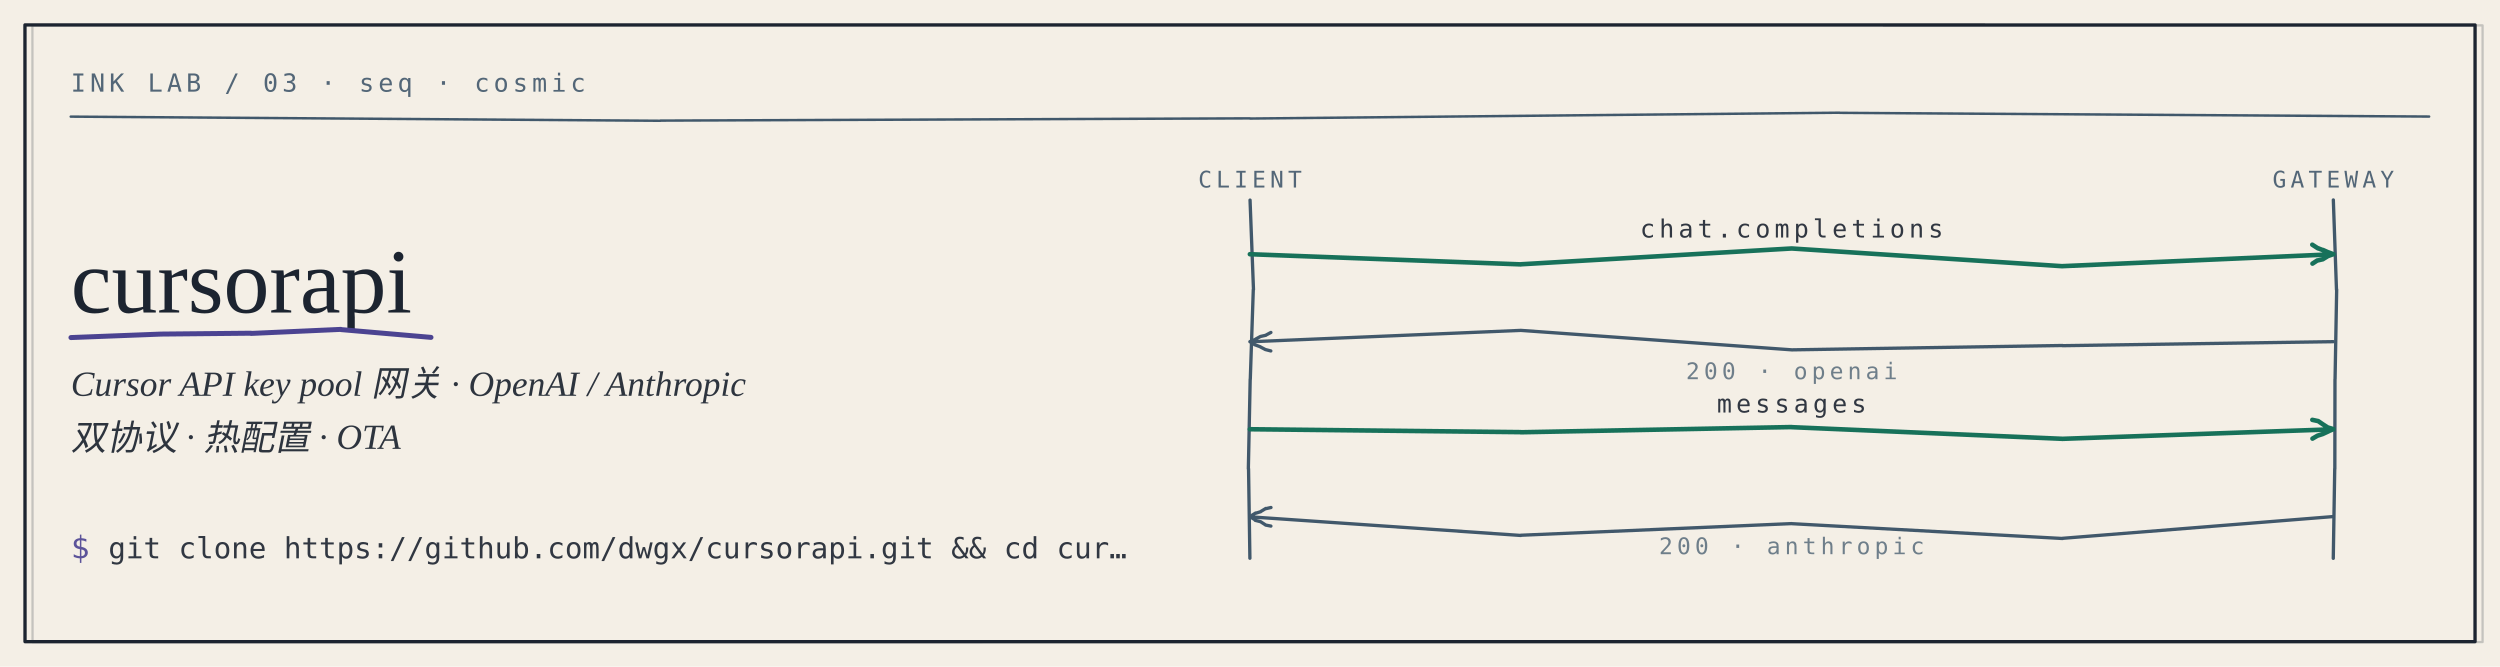
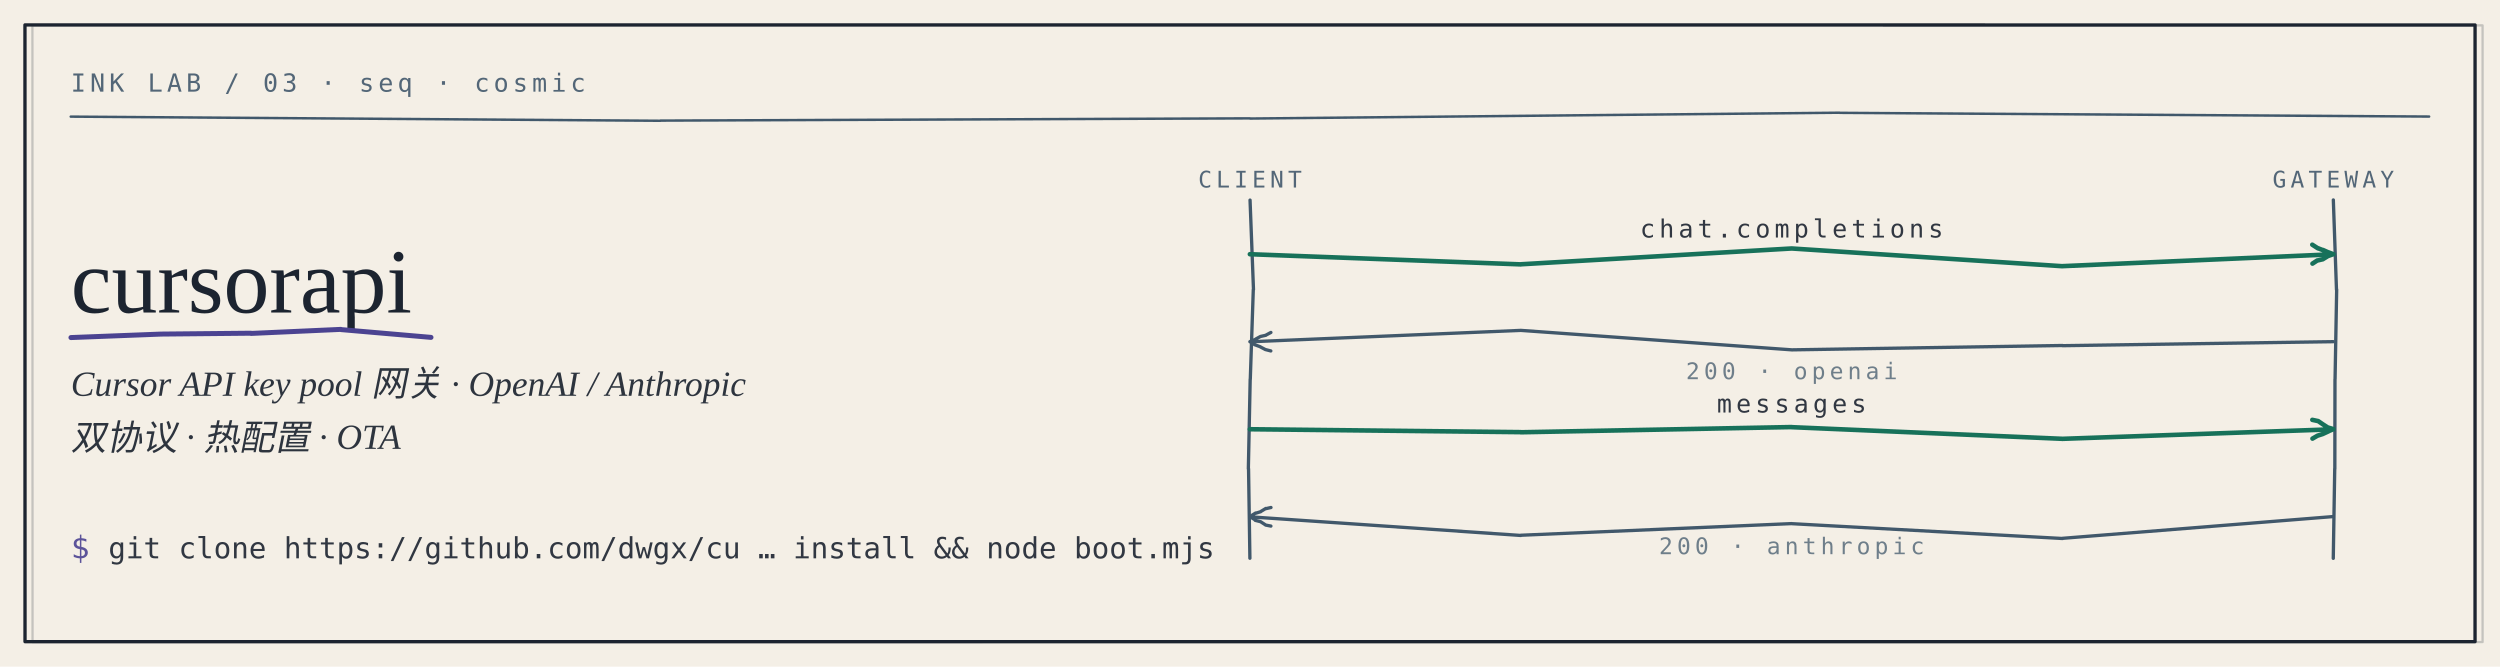
<svg xmlns="http://www.w3.org/2000/svg" width="1200" height="320" viewBox="0 0 1200 320" role="img" aria-label="cursorapi — Cursor API key pool 网关 · OpenAI / Anthropic 双协议 · 热配置 · OTA" font-family="Georgia,'Iowan Old Style','Times New Roman',Times,serif">
  <rect width="1200" height="320" fill="#F4EFE6" />
  <text x="34" y="44" font-size="12" font-family="ui-monospace,'Cascadia Mono',Consolas,'SF Mono',monospace" font-weight="400" fill="#41586B" text-anchor="start" letter-spacing="2.0" opacity="0.9">INK LAB / 03 · seq · cosmic</text>
  <path d="M33.95 55.98 L317.02 57.97 L316.96 57.89 L599.97 56.81 L600.0 56.9 L883.04 54.1 L883.04 54.16 L1165.98 55.95" fill="none" stroke="#41586B" stroke-width="1.2" stroke-linecap="round" stroke-linejoin="round" opacity="1.0" />
  <path d="M600.02 96.05 L601.67 138.98 L601.58 138.99 L600.14 181.97 L600.09 182.01 L599.21 224.99 L599.3 225.03 L599.95 267.95" fill="none" stroke="#41586B" stroke-width="1.6" stroke-linecap="round" stroke-linejoin="round" opacity="1.0" />
  <path d="M1120.0 95.98 L1121.51 139.06 L1121.6 138.96 L1120.83 181.97 L1120.79 182.04 L1120.72 225.02 L1120.67 224.98 L1119.97 268.0" fill="none" stroke="#41586B" stroke-width="1.6" stroke-linecap="round" stroke-linejoin="round" opacity="1.0" />
  <text x="600" y="90" font-size="11" font-family="ui-monospace,'Cascadia Mono',Consolas,'SF Mono',monospace" font-weight="400" fill="#41586B" text-anchor="middle" letter-spacing="2.0" opacity="0.9">CLIENT</text>
  <text x="1120" y="90" font-size="11" font-family="ui-monospace,'Cascadia Mono',Consolas,'SF Mono',monospace" font-weight="400" fill="#41586B" text-anchor="middle" letter-spacing="2.0" opacity="0.9">GATEWAY</text>
  <path d="M599.94 122.02 L729.99 126.9 L729.94 126.86 L859.99 119.27 L860.04 119.27 L989.96 127.78 L990.06 127.75 L1120.04 122.05M1119.94 122.02 L1117.68 122.82 L1117.63 122.78 L1114.94 124.44 L1114.98 124.44 L1112.17 125.08 L1112.27 125.04 L1109.99 126.53M1120.06 122.03 L1117.62 121.11 L1117.55 121.12 L1115.04 119.99 L1115.11 120.11 L1112.6 119.13 L1112.65 119.23 L1109.9 117.46" fill="none" stroke="#17715A" stroke-width="2.2" stroke-linecap="round" stroke-linejoin="round" opacity="1.0" />
  <text x="860" y="114" font-size="12" font-family="ui-monospace,'Cascadia Mono',Consolas,'SF Mono',monospace" font-weight="400" fill="#1C2430" text-anchor="middle" letter-spacing="2.0" opacity="0.9">chat.completions</text>
  <path d="M1119.95 164.0 L990.03 165.93 L990.01 165.84 L860.01 167.93 L860.02 167.92 L730.03 158.59 L729.95 158.59 L599.98 164.06M599.95 164.0 L602.79 162.82 L602.76 162.74 L604.99 161.52 L605.0 161.51 L607.58 160.94 L607.49 160.94 L610.03 159.58M600.01 163.97 L602.34 165.51 L602.36 165.5 L604.99 166.47 L604.98 166.52 L607.38 167.78 L607.3 167.76 L609.99 168.45" fill="none" stroke="#41586B" stroke-width="1.6" stroke-linecap="round" stroke-linejoin="round" opacity="1.0" />
  <text x="860" y="182" font-size="11" font-family="ui-monospace,'Cascadia Mono',Consolas,'SF Mono',monospace" font-weight="400" fill="#41586B" text-anchor="middle" letter-spacing="2.0" opacity="0.75">200 · openai</text>
  <path d="M599.95 206.03 L729.95 207.43 L729.94 207.49 L860.03 204.99 L859.98 205.04 L989.94 210.63 L989.93 210.64 L1120.04 206.06M1119.95 206.03 L1117.71 206.97 L1117.69 207.04 L1115.01 208.28 L1114.96 208.32 L1112.4 209.13 L1112.39 209.14 L1109.99 210.53M1120.01 205.96 L1117.66 205.28 L1117.59 205.36 L1115.05 203.71 L1115.08 203.74 L1112.72 202.12 L1112.68 202.12 L1109.92 201.53" fill="none" stroke="#17715A" stroke-width="2.2" stroke-linecap="round" stroke-linejoin="round" opacity="1.0" />
  <text x="860" y="198" font-size="12" font-family="ui-monospace,'Cascadia Mono',Consolas,'SF Mono',monospace" font-weight="400" fill="#1C2430" text-anchor="middle" letter-spacing="2.0" opacity="0.9">messages</text>
  <path d="M1119.97 247.95 L989.96 258.4 L990.05 258.48 L860.03 251.36 L859.96 251.33 L729.97 256.92 L730.01 257.02 L600.02 248.07M599.97 247.95 L602.7 246.25 L602.8 246.33 L605.14 245.61 L605.07 245.58 L607.58 244.06 L607.62 244.16 L610.07 243.6M599.93 247.96 L602.58 249.62 L602.5 249.76 L605.04 250.4 L605.1 250.43 L607.52 252.0 L607.48 252.02 L610.03 252.52" fill="none" stroke="#41586B" stroke-width="1.6" stroke-linecap="round" stroke-linejoin="round" opacity="1.0" />
  <text x="860" y="266" font-size="11" font-family="ui-monospace,'Cascadia Mono',Consolas,'SF Mono',monospace" font-weight="400" fill="#41586B" text-anchor="middle" letter-spacing="2.0" opacity="0.75">200 · anthropic</text>
  <text x="34" y="150" font-size="44" font-family="Georgia,'Iowan Old Style','Times New Roman',Times,serif" font-weight="400" fill="#1C2430" text-anchor="start">cursorapi</text>
  <path d="M34.06 162.03 L77.28 160.36 L77.21 160.36 L120.42 159.94 L120.49 160.05 L163.63 158.1 L163.68 158.2 L206.87 161.94" fill="none" stroke="#4B4391" stroke-width="2.4" stroke-linecap="round" stroke-linejoin="round" opacity="1.0" />
  <text x="34" y="190" font-size="17" font-family="Georgia,'Iowan Old Style','Times New Roman',Times,serif" font-weight="400" fill="#1C2430" text-anchor="start" font-style="italic" opacity="0.92">Cursor API key pool 网关 · OpenAI / Anthropic</text>
  <text x="34" y="216" font-size="17" font-family="Georgia,'Iowan Old Style','Times New Roman',Times,serif" font-weight="400" fill="#1C2430" text-anchor="start" font-style="italic" opacity="0.92">双协议 · 热配置 · OTA</text>
  <text x="34" y="268" font-size="15" font-family="ui-monospace,'Cascadia Mono',Consolas,'SF Mono',monospace" font-weight="400" fill="#4B4391" text-anchor="start" opacity="0.9">$</text>
-   <text x="52" y="268" font-size="14" font-family="ui-monospace,'Cascadia Mono',Consolas,'SF Mono',monospace" font-weight="400" fill="#1C2430" text-anchor="start" opacity="0.9">git clone https://github.com/dwgx/cursorapi.git &amp;&amp; cd cur…</text>
+   <text x="52" y="268" font-size="14" font-family="ui-monospace,'Cascadia Mono',Consolas,'SF Mono',monospace" font-weight="400" fill="#1C2430" text-anchor="start" opacity="0.9">git clone https://github.com/dwgx/cu … install &amp;&amp; node boot.mjs</text>
  <path d="M11.98 11.96 L1188.03 11.99 L1188.02 307.99 L12.01 308.0 Z" fill="none" stroke="#1C2430" stroke-width="1.6" stroke-linecap="round" stroke-linejoin="round" opacity="1.0" />
  <path d="M13.96 10.94 L1190.04 10.98 L1190.04 306.99 L14.02 307.01 Z" transform="translate(1.6 1.2)" fill="none" stroke="#1C2430" stroke-width="1.1" stroke-linecap="round" stroke-linejoin="round" opacity="0.22" />
</svg>
